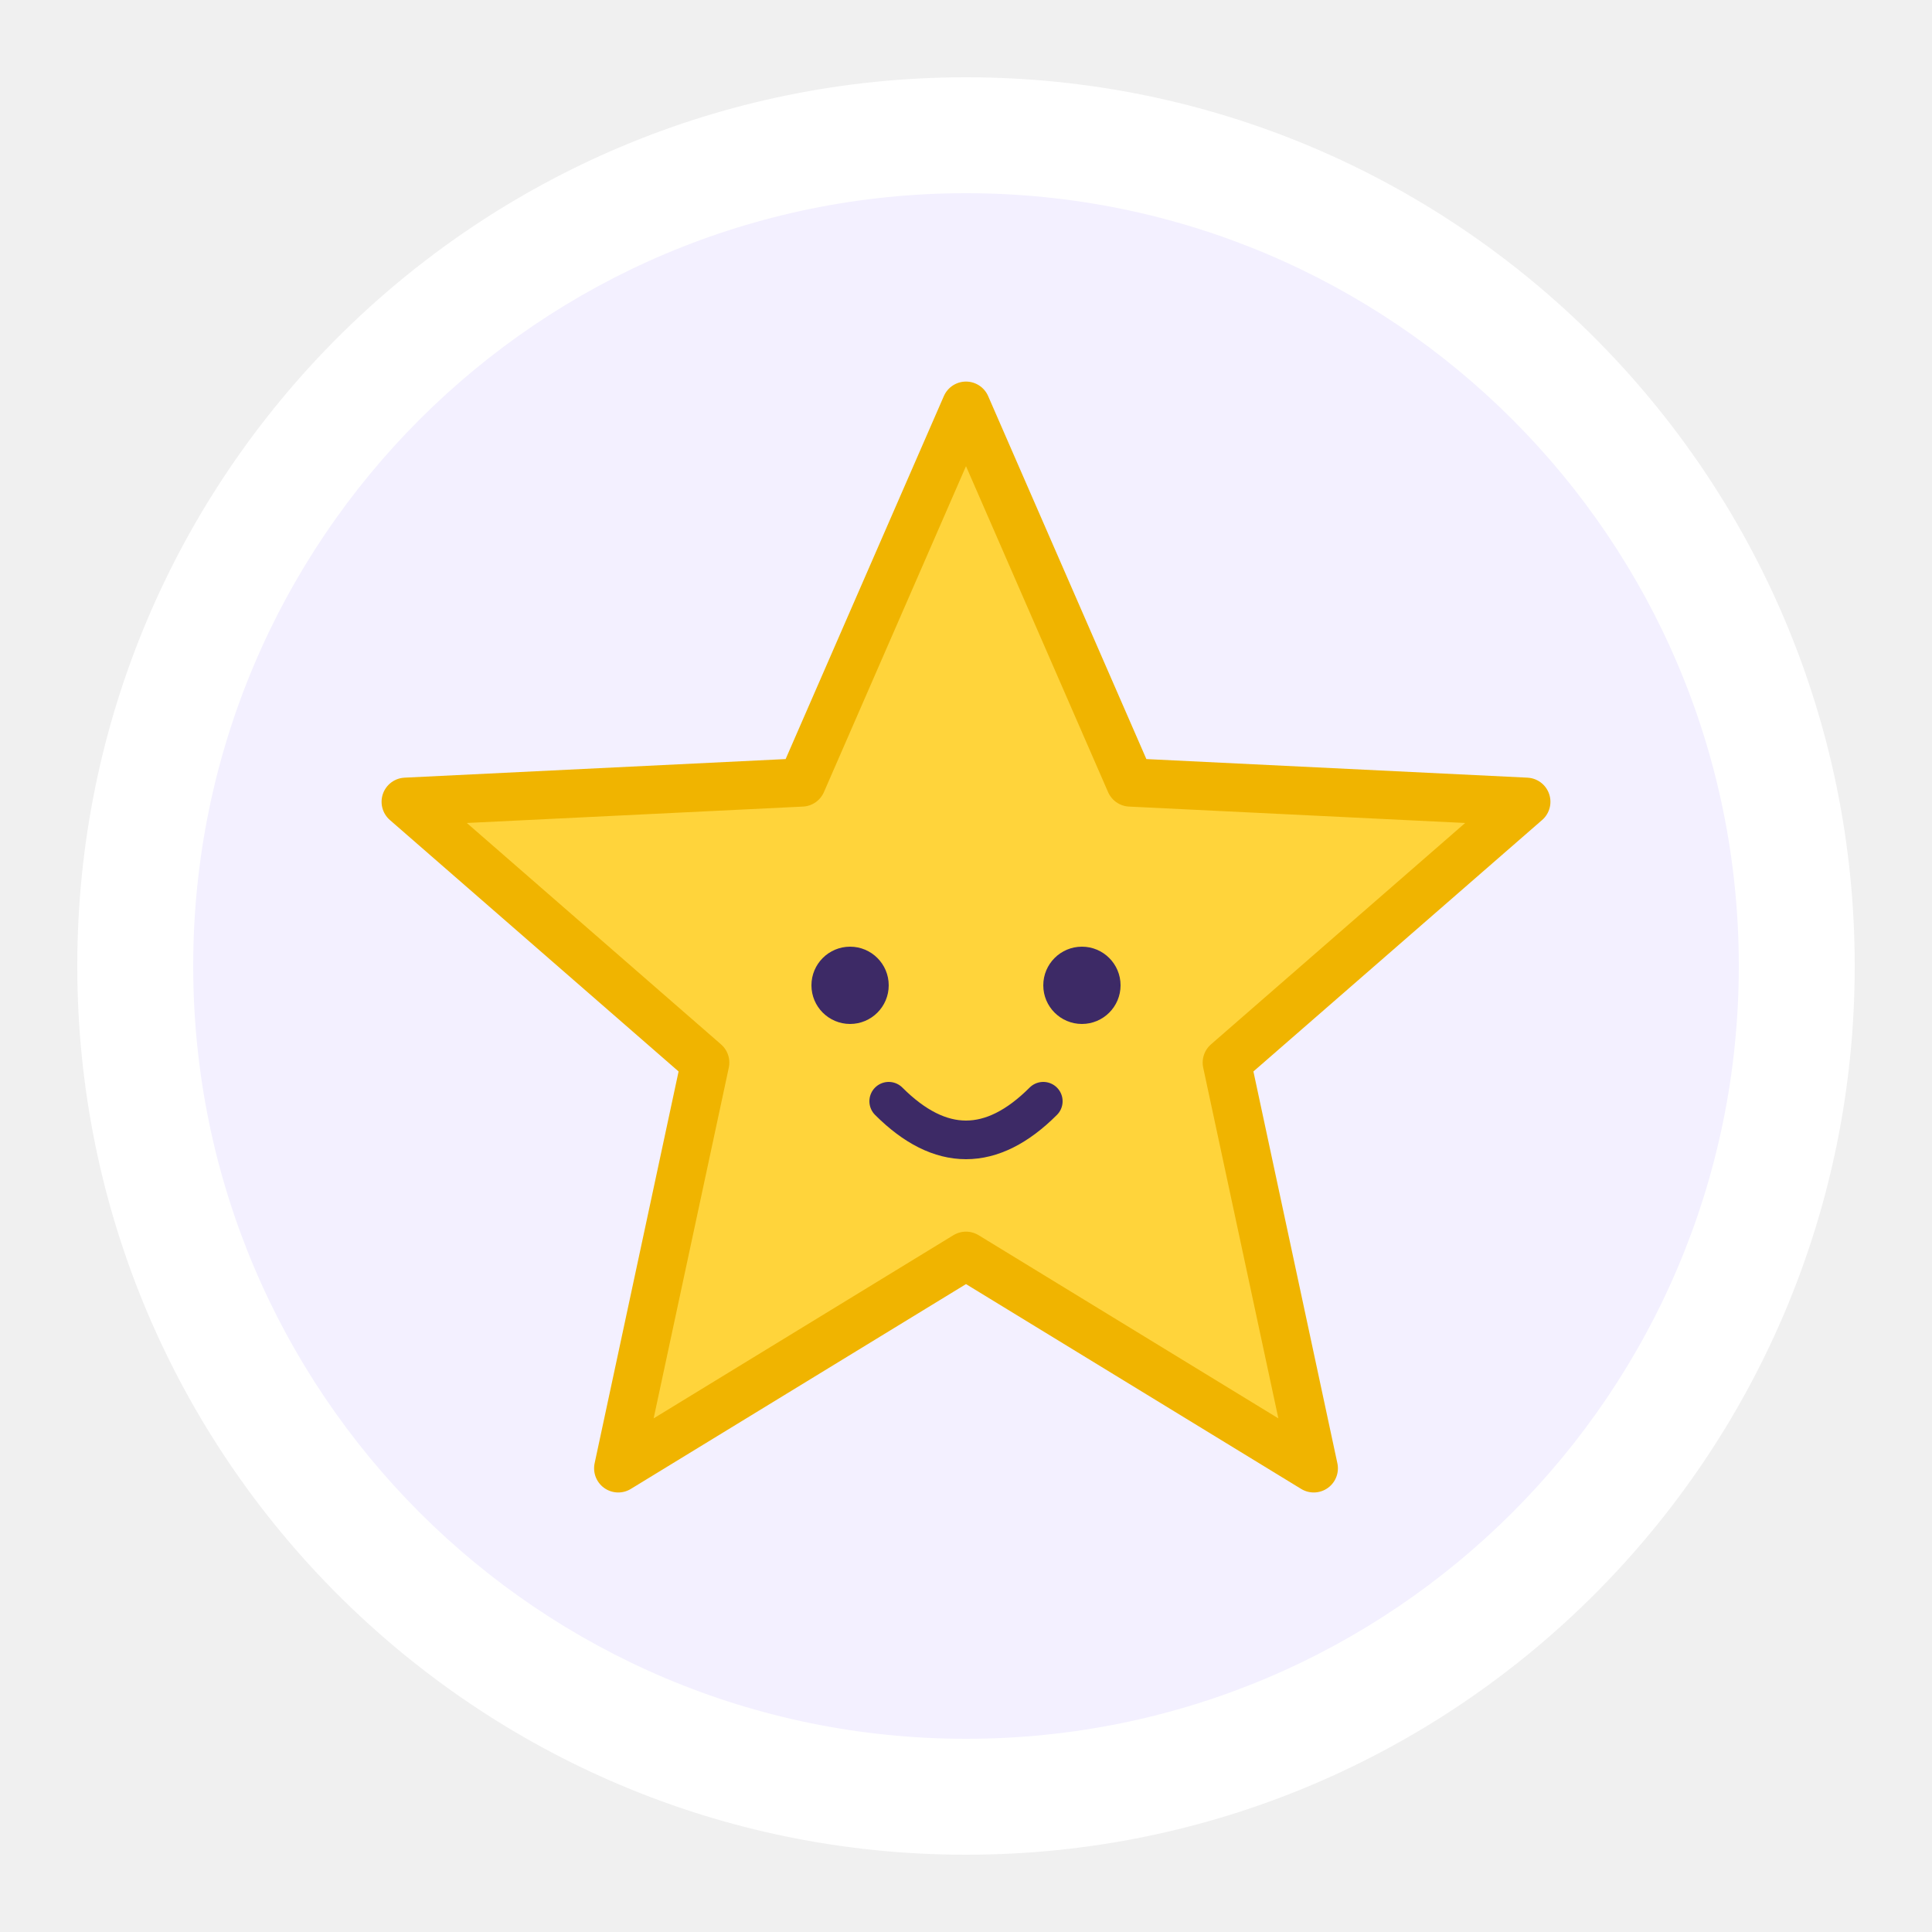
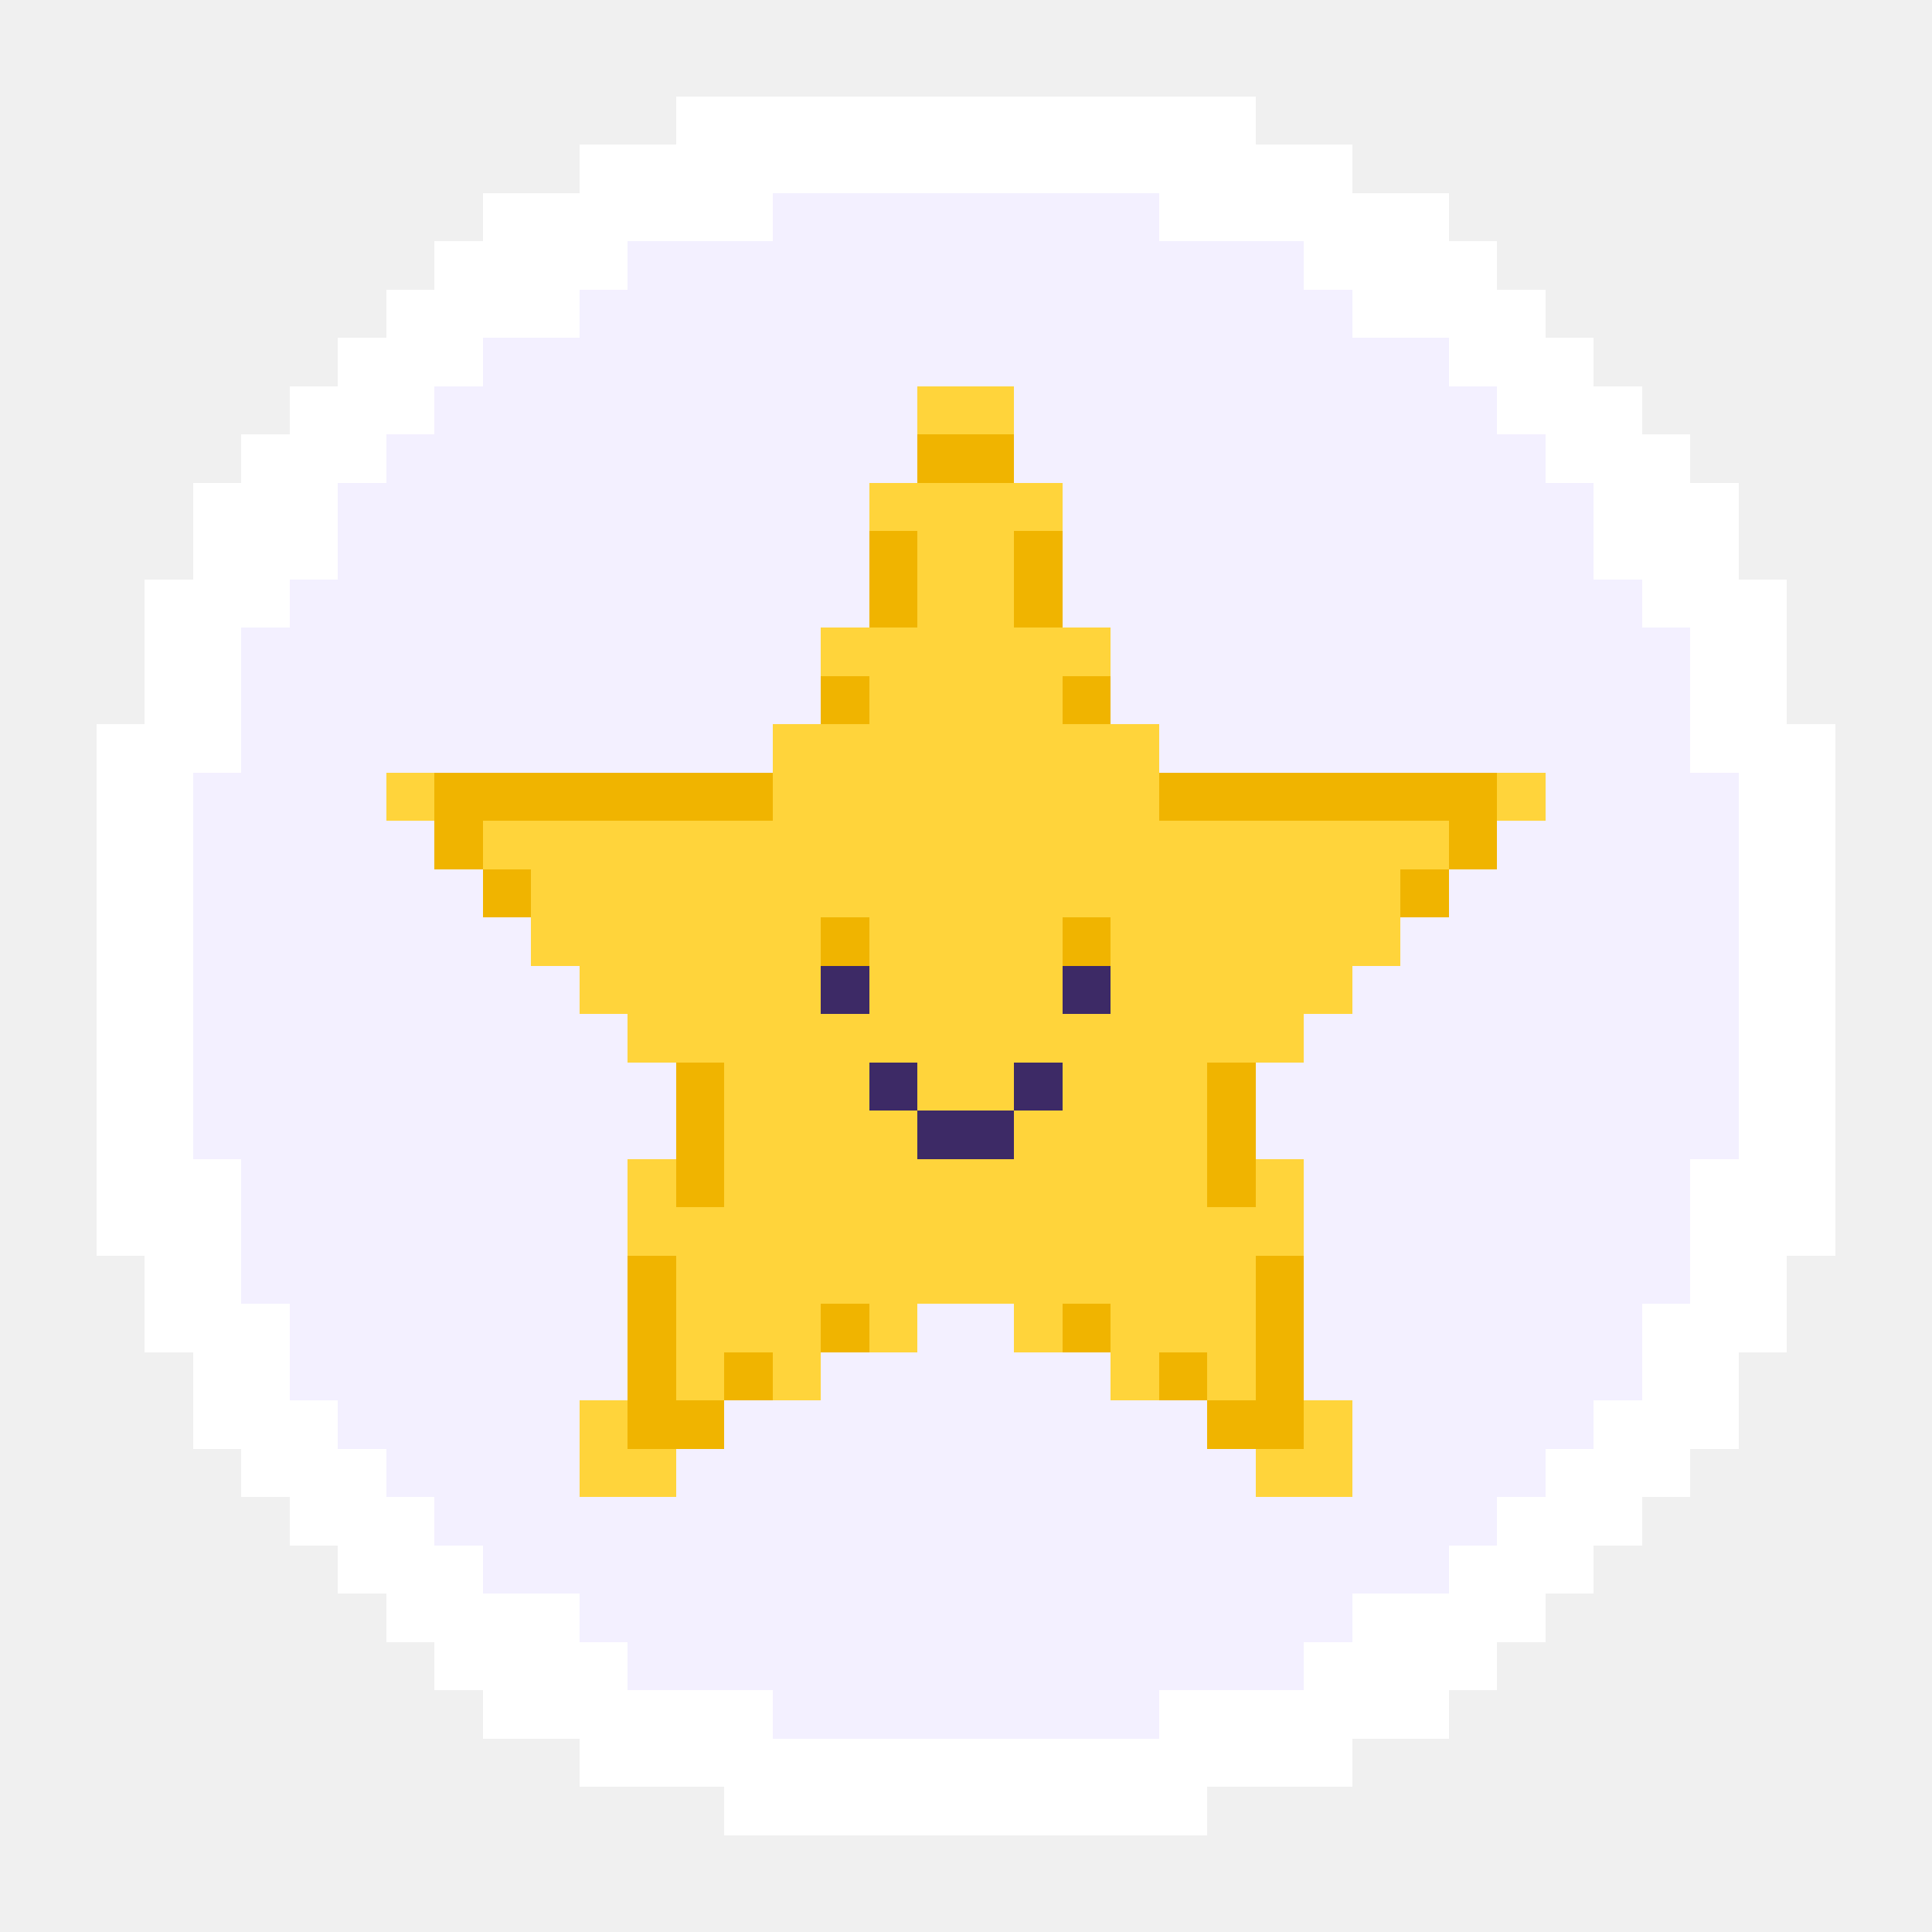
- <svg xmlns="http://www.w3.org/2000/svg" viewBox="-100 -100 200 200">
-   <circle r="92" fill="#fff" />
-   <circle r="80" fill="#f3f0ff" />
-   <path d="M0 -58 L17 -19 L58 -17 L27 10 L36 52 L0 30 L-36 52 L-27 10 L-58 -17 L-17 -19Z" fill="#ffd43b" stroke="#f0b400" stroke-width="5" stroke-linejoin="round" />
-   <circle cx="-12" cy="2" r="4" fill="#3d2a66" />
-   <circle cx="12" cy="2" r="4" fill="#3d2a66" />
-   <path d="M-8 14 q8 8 16 0" stroke="#3d2a66" stroke-width="4" fill="none" stroke-linecap="round" />
+ <svg xmlns="http://www.w3.org/2000/svg" viewBox="0 0 40 40" shape-rendering="crispEdges">
+   <path fill="#ffffff" d="M14 2h12v1h-12zM12 3h16v1h-16zM10 4h6v1h-6zM24 4h6v1h-6zM9 5h4v1h-4zM27 5h4v1h-4zM8 6h4v1h-4zM28 6h4v1h-4zM7 7h3v1h-3zM30 7h3v1h-3zM6 8h3v1h-3zM31 8h3v1h-3zM5 9h3v1h-3zM32 9h3v1h-3zM4 10h3v1h-3zM33 10h3v1h-3zM4 11h3v1h-3zM33 11h3v1h-3zM3 12h3v1h-3zM34 12h3v1h-3zM3 13h2v1h-2zM35 13h2v1h-2zM3 14h2v1h-2zM35 14h2v1h-2zM2 15h3v1h-3zM35 15h3v1h-3zM2 16h2v1h-2zM36 16h2v1h-2zM2 17h2v1h-2zM36 17h2v1h-2zM2 18h2v1h-2zM36 18h2v1h-2zM2 19h2v1h-2zM36 19h2v1h-2zM2 20h2v1h-2zM36 20h2v1h-2zM2 21h2v1h-2zM36 21h2v1h-2zM2 22h2v1h-2zM36 22h2v1h-2zM2 23h2v1h-2zM36 23h2v1h-2zM2 24h3v1h-3zM35 24h3v1h-3zM2 25h3v1h-3zM35 25h3v1h-3zM3 26h2v1h-2zM35 26h2v1h-2zM3 27h3v1h-3zM34 27h3v1h-3zM4 28h2v1h-2zM34 28h2v1h-2zM4 29h3v1h-3zM33 29h3v1h-3zM5 30h3v1h-3zM32 30h3v1h-3zM6 31h3v1h-3zM31 31h3v1h-3zM7 32h3v1h-3zM30 32h3v1h-3zM8 33h4v1h-4zM28 33h4v1h-4zM9 34h4v1h-4zM27 34h4v1h-4zM10 35h6v1h-6zM24 35h6v1h-6zM12 36h16v1h-16zM15 37h10v1h-10z" />
+   <path fill="#f3f0ff" d="M16 4h8v1h-8zM13 5h14v1h-14zM12 6h16v1h-16zM10 7h20v1h-20zM9 8h10v1h-10zM21 8h10v1h-10zM8 9h11v1h-11zM21 9h11v1h-11zM7 10h11v1h-11zM22 10h11v1h-11zM7 11h11v1h-11zM22 11h11v1h-11zM6 12h12v1h-12zM22 12h12v1h-12zM5 13h12v1h-12zM23 13h12v1h-12zM5 14h12v1h-12zM23 14h12v1h-12zM5 15h11v1h-11zM24 15h11v1h-11zM4 16h4v1h-4zM32 16h4v1h-4zM4 17h5v1h-5zM31 17h5v1h-5zM4 18h6v1h-6zM30 18h6v1h-6zM4 19h7v1h-7zM29 19h7v1h-7zM4 20h8v1h-8zM28 20h8v1h-8zM4 21h9v1h-9zM27 21h9v1h-9zM4 22h10v1h-10zM26 22h10v1h-10zM4 23h10v1h-10zM26 23h10v1h-10zM5 24h8v1h-8zM27 24h8v1h-8zM5 25h8v1h-8zM27 25h8v1h-8zM5 26h8v1h-8zM27 26h8v1h-8zM6 27h7v1h-7zM19 27h2v1h-2zM27 27h7v1h-7zM6 28h7v1h-7zM17 28h6v1h-6zM27 28h7v1h-7zM7 29h5v1h-5zM15 29h10v1h-10zM28 29h5v1h-5zM8 30h4v1h-4zM14 30h12v1h-12zM28 30h4v1h-4zM9 31h22v1h-22zM10 32h20v1h-20zM12 33h16v1h-16zM13 34h14v1h-14zM16 35h8v1h-8z" />
+   <path fill="#ffd43b" d="M19 8h2v1h-2zM18 10h4v1h-4zM19 11h2v1h-2zM19 12h2v1h-2zM17 13h6v1h-6zM18 14h4v1h-4zM16 15h8v1h-8zM8 16h1v1h-1zM16 16h8v1h-8zM31 16h1v1h-1zM10 17h20v1h-20zM11 18h18v1h-18zM11 19h6v1h-6zM18 19h4v1h-4zM23 19h6v1h-6zM12 20h5v1h-5zM18 20h4v1h-4zM23 20h5v1h-5zM13 21h14v1h-14zM15 22h3v1h-3zM19 22h2v1h-2zM22 22h3v1h-3zM15 23h4v1h-4zM21 23h4v1h-4zM13 24h1v1h-1zM15 24h10v1h-10zM26 24h1v1h-1zM13 25h14v1h-14zM14 26h12v1h-12zM14 27h3v1h-3zM18 27h1v1h-1zM21 27h1v1h-1zM23 27h3v1h-3zM14 28h1v1h-1zM16 28h1v1h-1zM23 28h1v1h-1zM25 28h1v1h-1zM12 29h1v1h-1zM27 29h1v1h-1zM12 30h2v1h-2zM26 30h2v1h-2z" />
+   <path fill="#f0b400" d="M19 9h2v1h-2zM18 11h1v1h-1zM21 11h1v1h-1zM18 12h1v1h-1zM21 12h1v1h-1zM17 14h1v1h-1zM22 14h1v1h-1zM9 16h7v1h-7zM24 16h7v1h-7zM9 17h1v1h-1zM30 17h1v1h-1zM10 18h1v1h-1zM29 18h1v1h-1zM17 19h1v1h-1zM22 19h1v1h-1zM14 22h1v1h-1zM25 22h1v1h-1zM14 23h1v1h-1zM25 23h1v1h-1zM14 24h1v1h-1zM25 24h1v1h-1zM13 26h1v1h-1zM26 26h1v1h-1zM13 27h1v1h-1zM17 27h1v1h-1zM22 27h1v1h-1zM26 27h1v1h-1zM13 28h1v1h-1zM15 28h1v1h-1zM24 28h1v1h-1zM26 28h1v1h-1zM13 29h2v1h-2zM25 29h2v1h-2z" />
+   <path fill="#3d2a66" d="M17 20h1v1h-1zM22 20h1v1h-1zM18 22h1v1h-1zM21 22h1v1h-1zM19 23h2v1h-2z" />
</svg>
